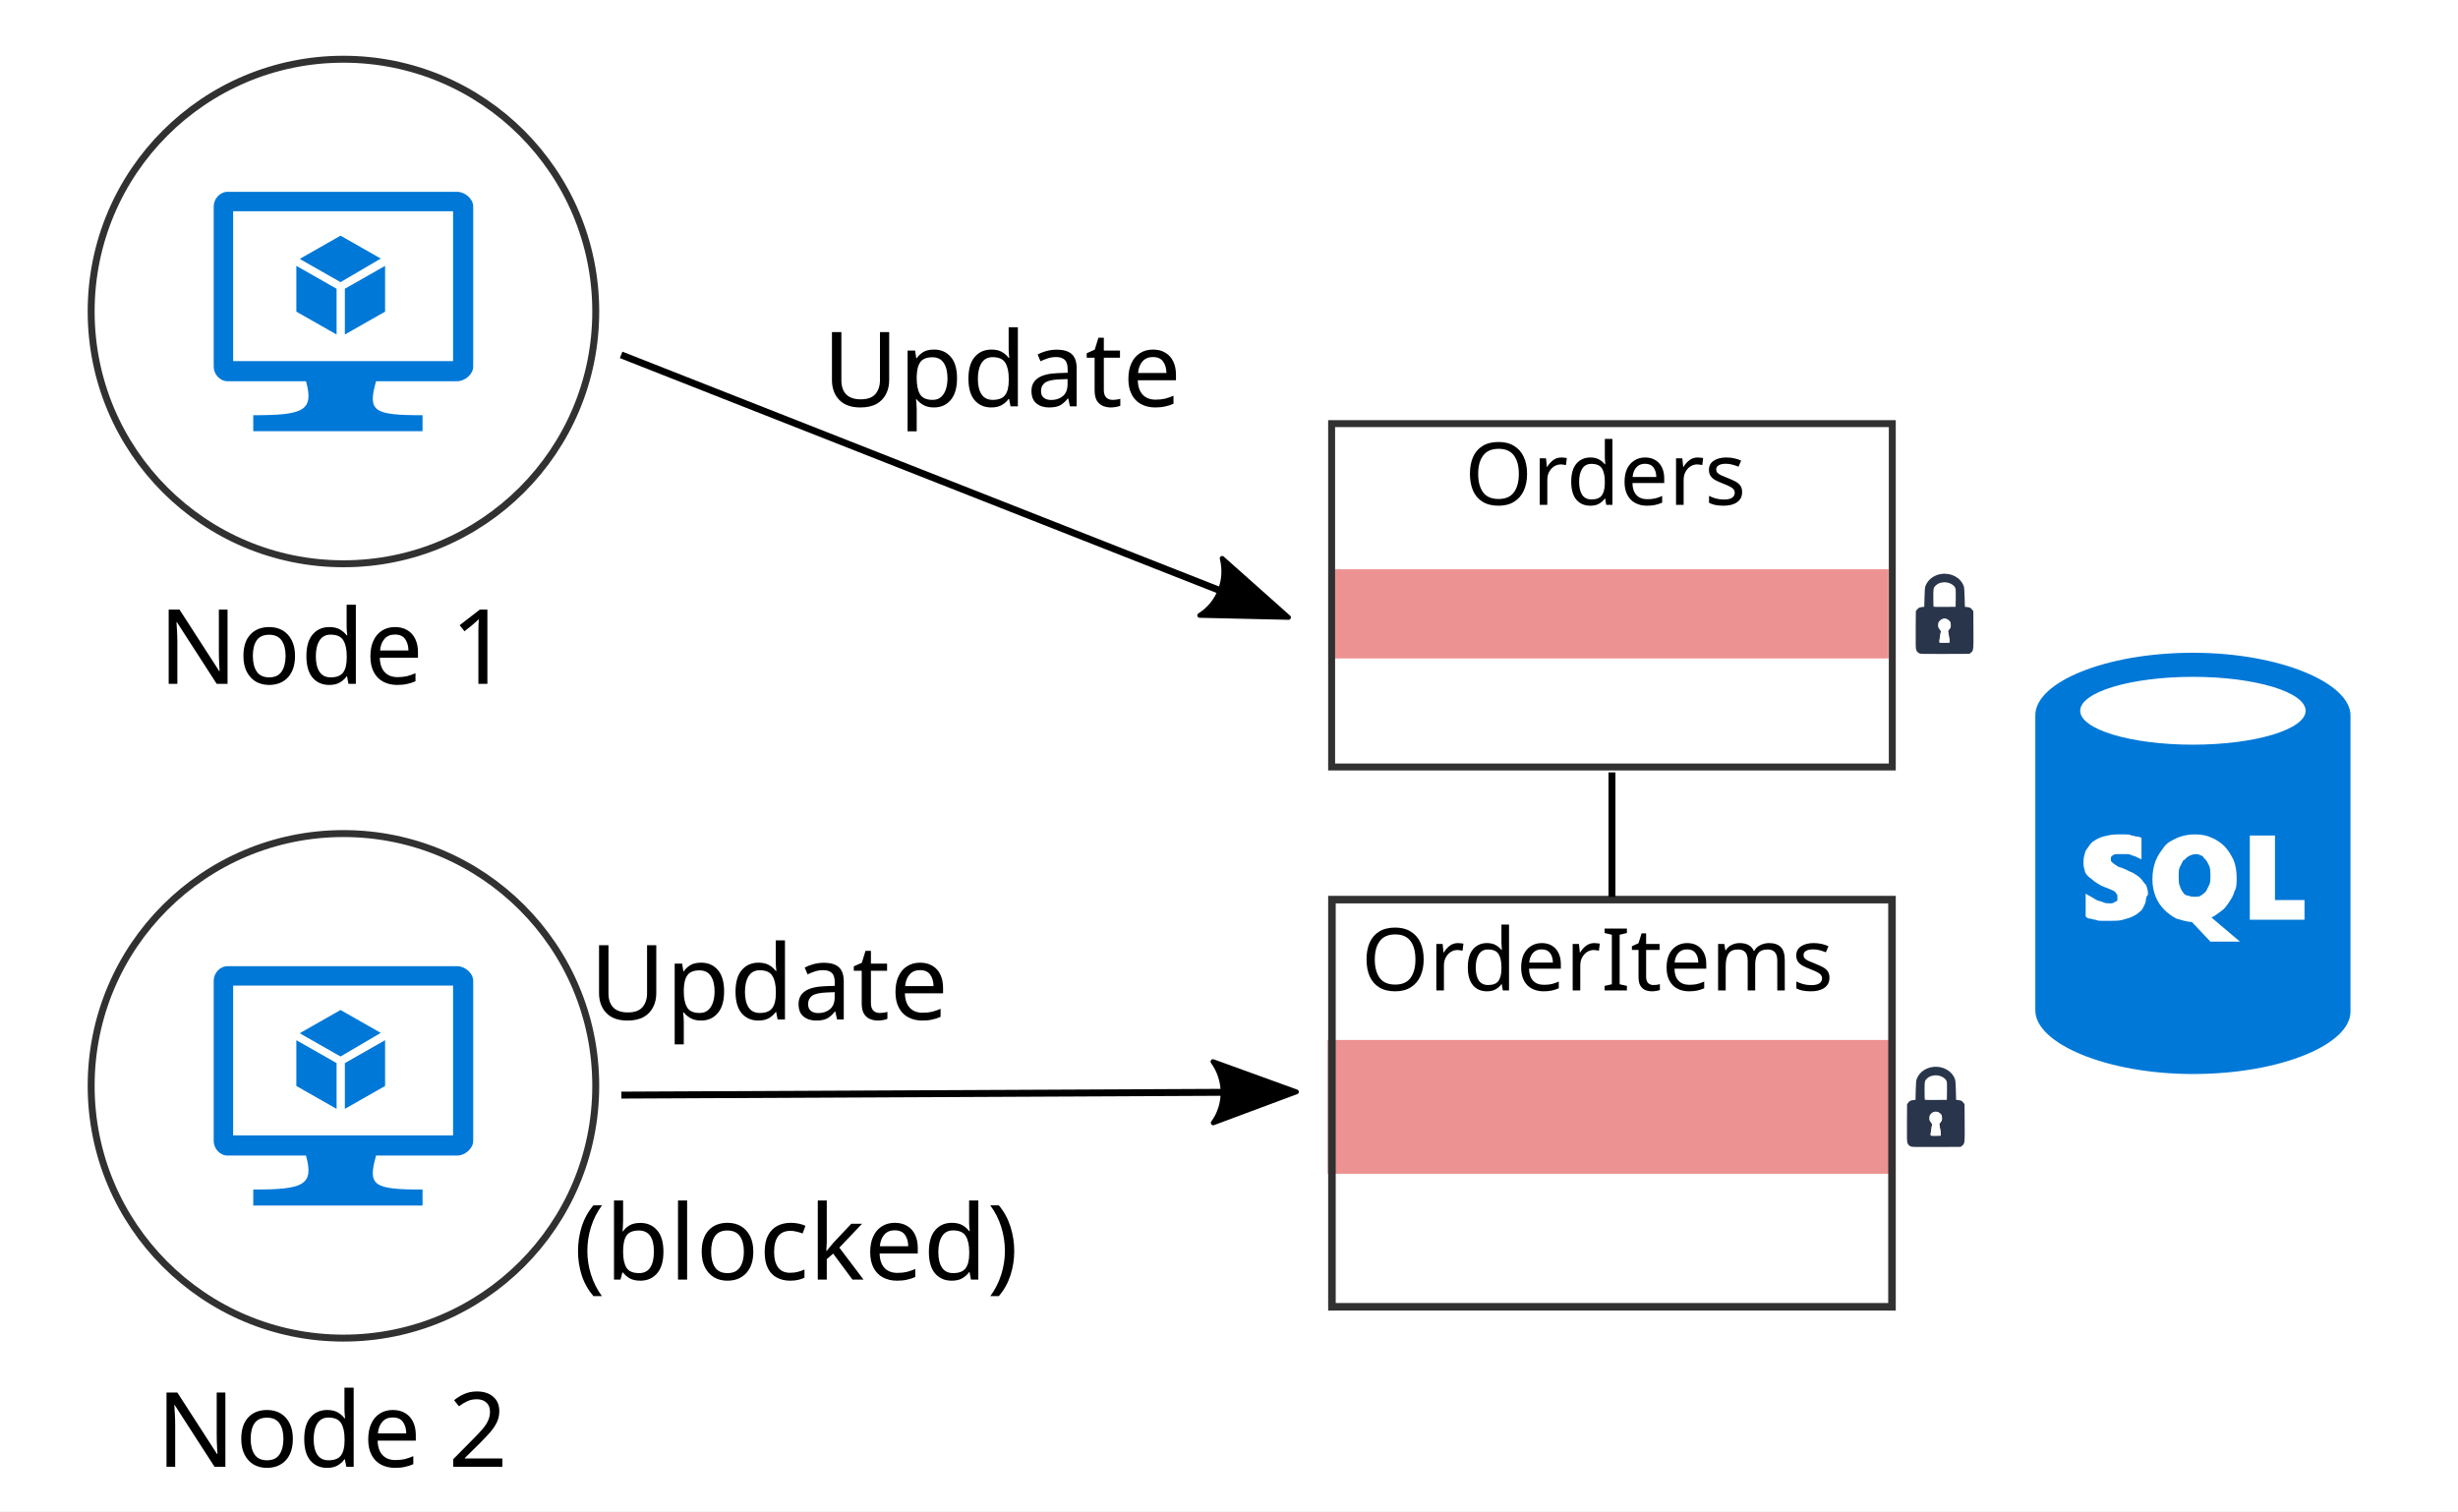
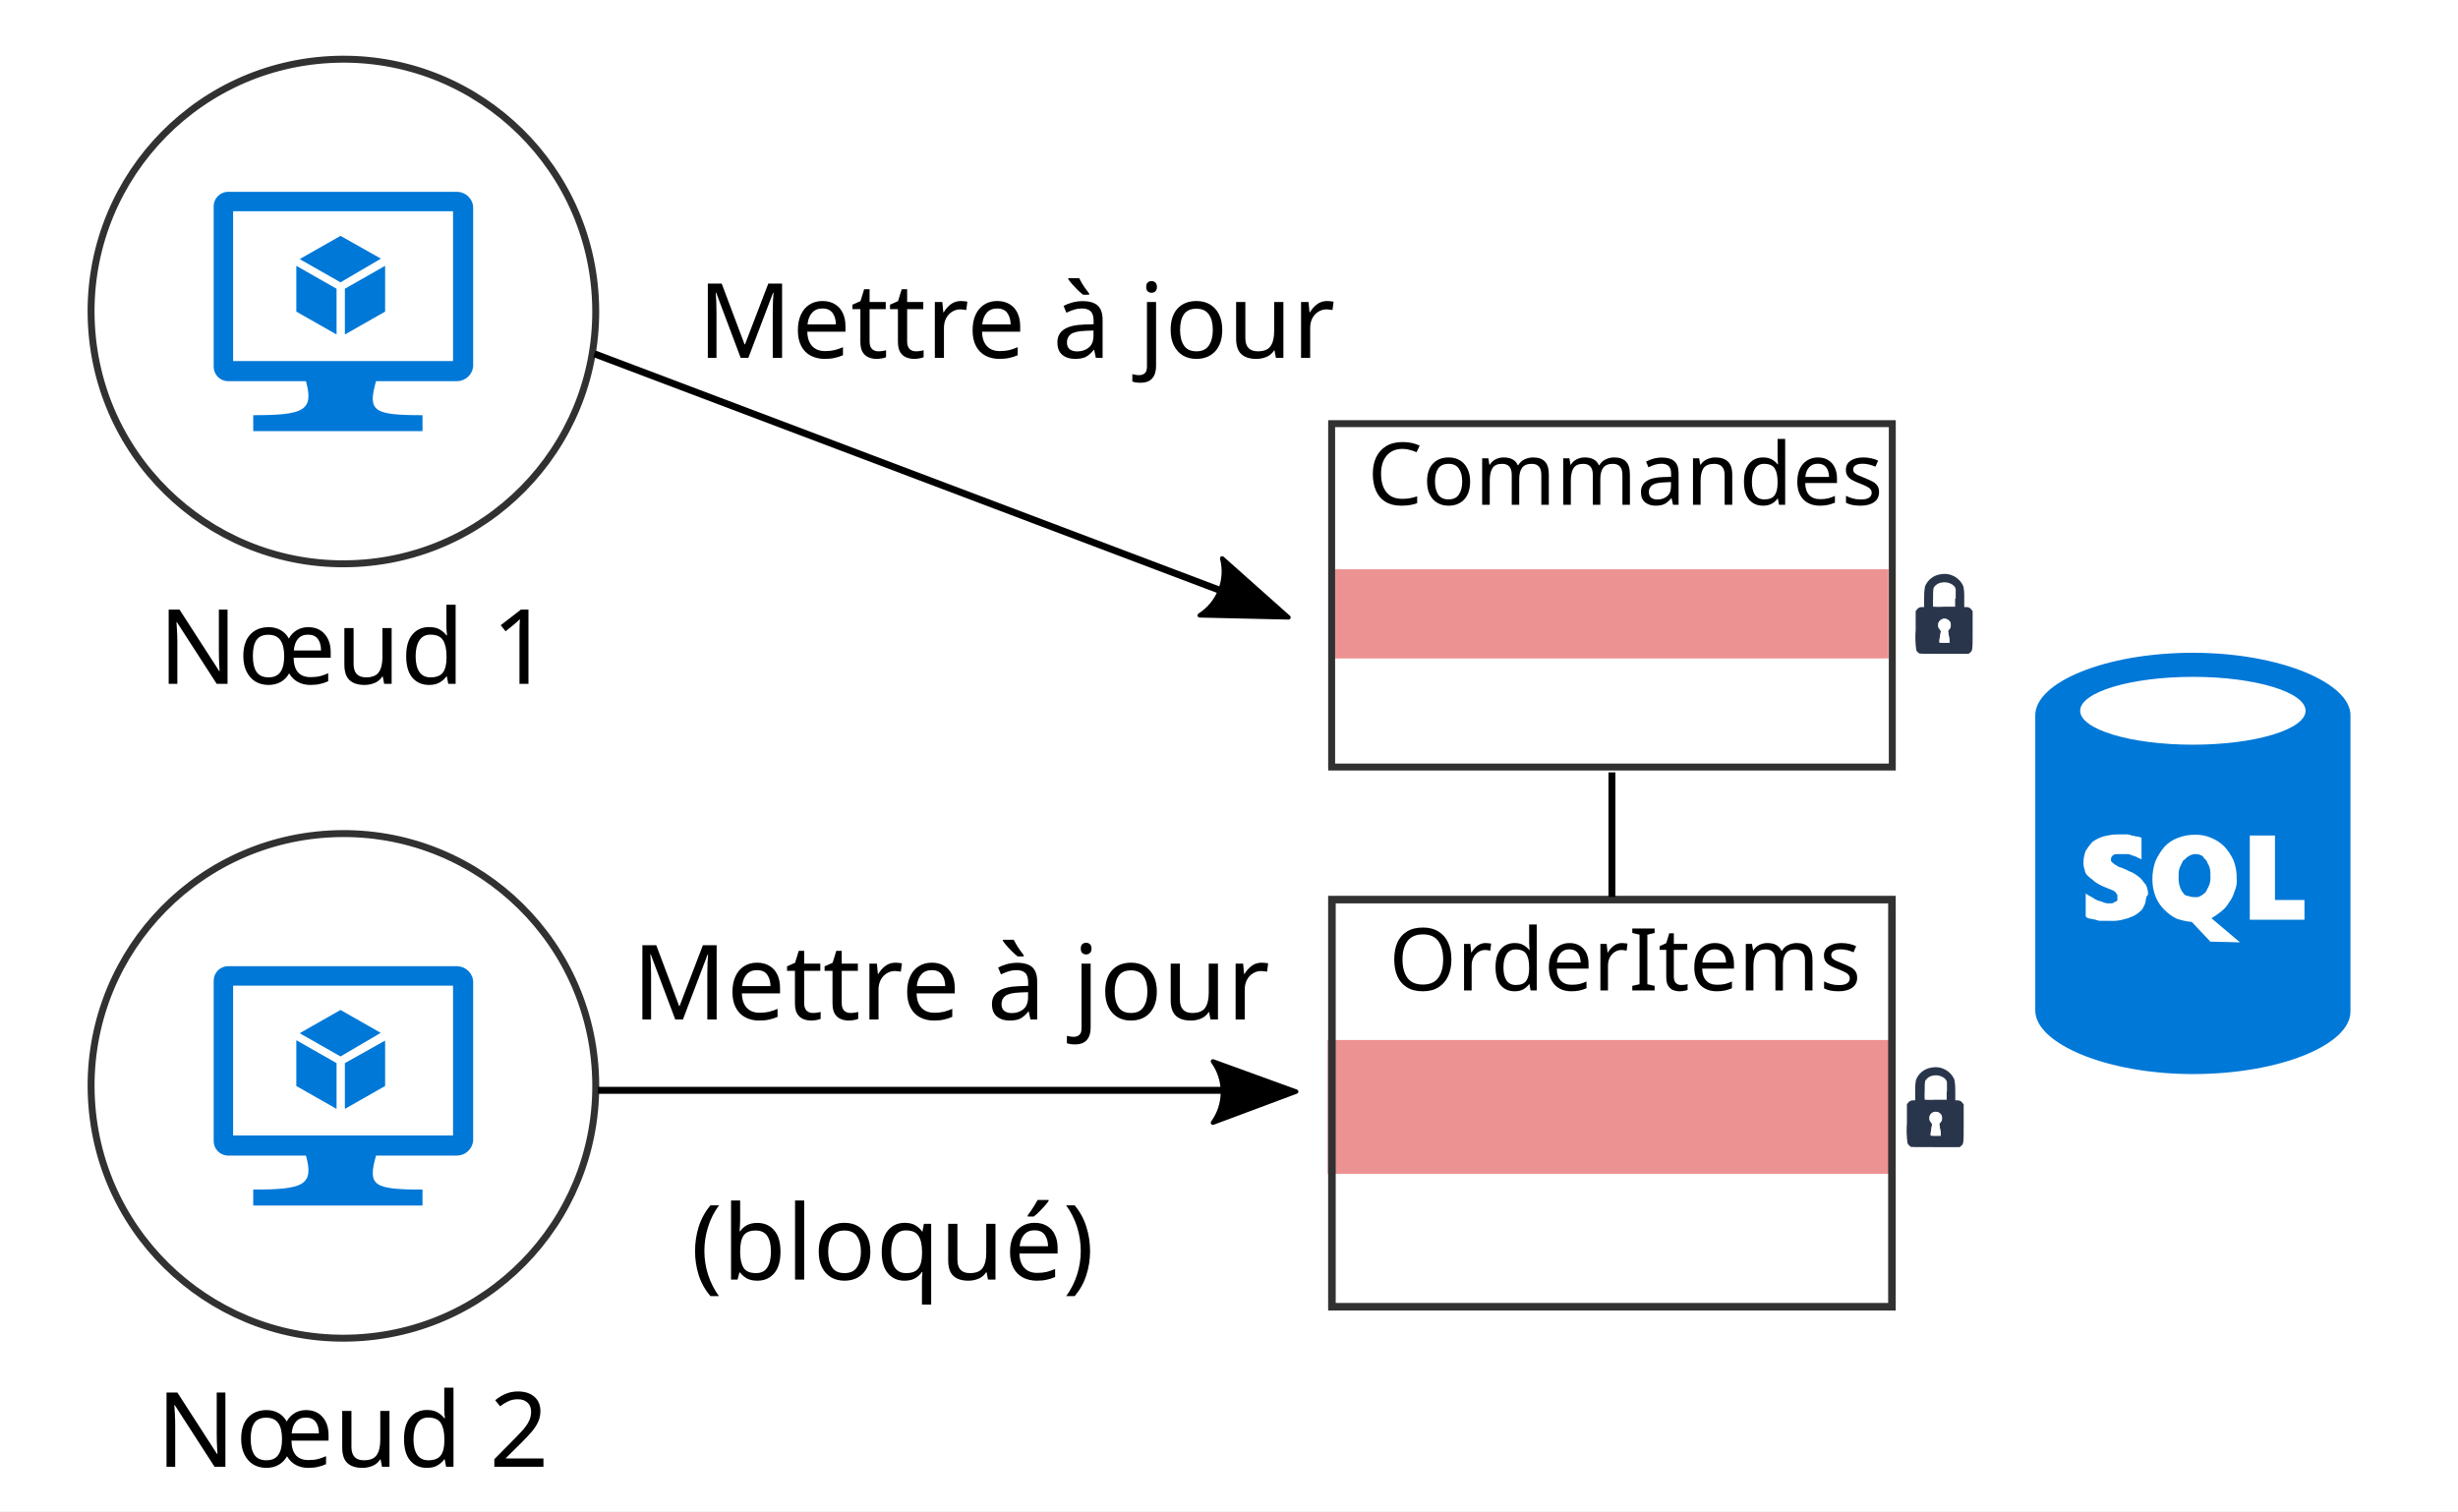
- <svg xmlns="http://www.w3.org/2000/svg" width="354.286" height="217.857" viewBox="0 0 354.286 217.857" id="svg2" version="1.1">
-   <defs id="defs4">
-     <marker style="overflow:visible" id="marker5687" refX="0" refY="0" orient="auto">
-       <path transform="matrix(-1.1,0,0,-1.1,-1.1,0)" d="M 8.719,4.034 -2.207,0.016 8.719,-4.002 c -1.745,2.372 -1.735,5.617 -6e-7,8.035 z" style="fill:#000000;fill-opacity:1;fill-rule:evenodd;stroke:#000000;stroke-width:0.625;stroke-linejoin:round;stroke-opacity:1" id="path5689" />
-     </marker>
-     <marker orient="auto" refY="0" refX="0" id="Arrow2Lend" style="overflow:visible">
-       <path id="path5424" style="fill:#000000;fill-opacity:1;fill-rule:evenodd;stroke:#000000;stroke-width:0.625;stroke-linejoin:round;stroke-opacity:1" d="M 8.719,4.034 -2.207,0.016 8.719,-4.002 c -1.745,2.372 -1.735,5.617 -6e-7,8.035 z" transform="matrix(-1.1,0,0,-1.1,-1.1,0)" />
-     </marker>
+ <svg xmlns="http://www.w3.org/2000/svg" viewBox="0 0 354.29 217.86">
+   <defs>
+     <style>.cls-1{fill:#fff;}.cls-2{fill:#0078d7;}.cls-3{fill:#ed9292;}.cls-4,.cls-6,.cls-8,.cls-9{fill:none;}.cls-5{fill:#29354a;}.cls-6,.cls-8{stroke:#313131;}.cls-10,.cls-7,.cls-9{stroke:#000;}.cls-10,.cls-7{stroke-linejoin:round;}.cls-7{stroke-width:0.63px;}.cls-8{stroke-width:1.09px;}.cls-11,.cls-12,.cls-13{isolation:isolate;}.cls-12{font-size:15px;}.cls-12,.cls-13{font-family:SegoeUI, Segoe UI;}.cls-13{font-size:12.5px;}</style>
  </defs>
-   <g id="layer1" transform="translate(-41.85462,-629.4092)" style="display:inline">
-     <g transform="matrix(1.57723,0,0,1.57723,126.271,652.1066)" id="Layer_1-6">
-       <g id="Azure" />
-       <g id="BizTalk_Services" transform="translate(37.3575,-2500.2)" />
-       <g id="Key_Vault" />
-       <g id="Mobile_Engagement" />
-       <g id="Office_subscription">
-         <g id="Office_subscription_1_" />
-       </g>
+   <g id="Shapes">
+     <g id="layer1">
+       <rect id="rect8170" class="cls-1" width="354.29" height="217.86" />
    </g>
-     <g transform="matrix(1.57723,0,0,1.57723,126.271,652.1066)" id="Layer_57" />
-     <rect style="fill:#ffffff;fill-opacity:1;stroke:none;stroke-width:0.3;stroke-miterlimit:4;stroke-dasharray:none;stroke-opacity:1" id="rect8170" width="354.286" height="217.857" x="41.855" y="629.409" />
-   </g>
-   <g id="layer2" transform="translate(-41.85462,-57.04709)" style="display:inline">
-     <g transform="translate(-25.70657,19.31386)" id="Layer_1" />
-     <g id="g5197" transform="translate(-27.72688,131.4408)" />
-     <g id="g8060" transform="translate(5.4954,-7.323553)">
-       <g id="paths" transform="matrix(1.57723,0,0,1.57723,230.9889,98.69099)">
-         <g id="Access_control" />
-         <g id="Azure_active_directory" />
-         <g id="API_Management" />
-         <g id="Azure_automation" />
-         <g id="Azure_SQL_database" />
-         <g id="Azure_subscription" />
-         <g id="Backup_service" />
-         <g id="Bitbucket_code_source" />
-         <g id="Azure_cache" />
-         <g id="Content_delivery_network__x28_CDN_x29_" />
-         <g id="Cloud_service" />
-         <g id="CodePlex" />
-         <g id="Dropbox_code_source" />
-         <g id="Express_route" />
-         <g id="Git_repository" />
-         <g id="GitHub_code" />
-         <g id="HD_Insight" />
-         <g id="Health_monitoring" />
-         <g id="Healthy" />
-         <g id="BizTalk_hybrid_connection" />
-         <g id="Hybrid_connection_manager_for_BizTalk_hybrid_connection" />
-         <g id="Hyper-V_recovery_manager" />
-         <g id="Machine_learning" />
-         <g id="Media_services" />
-         <g id="Microsoft_account" />
-         <g id="Mobile_services" />
-         <g id="Multi-factor_authentication" />
-         <g id="MySQL_database" />
-         <g id="Notification_hub" />
-         <g id="Notification_topic" />
-         <g id="Cloud_Office_365" />
-         <g id="Office_365" />
-         <g id="OS_image" />
-         <g id="Remote_app" />
-         <g id="Task_scheduler" />
-         <g id="Azure_SDK" />
-         <g id="Service_bus" />
-         <g id="Service_bus_queue" />
-         <g id="Service_bus_relay" />
-         <g id="Service_bus_topic" />
-         <g id="Service_endpoint" />
-         <g id="Custom_create" />
-         <g id="SQL_data_sync" />
-         <g id="g55">
-           <path id="path57" d="m 78.3,57 c -0.1,-0.2 -0.3,-0.3 -0.4,-0.5 -0.2,-0.1 -0.4,-0.2 -0.6,-0.2 -0.3,0 -0.5,0.1 -0.7,0.2 -0.2,0.1 -0.3,0.3 -0.5,0.4 -0.1,0.2 -0.2,0.4 -0.3,0.6 -0.1,0.2 -0.1,0.5 -0.1,0.8 0,0.4 0,0.7 0.1,0.9 0.1,0.3 0.2,0.5 0.3,0.6 0.1,0.2 0.3,0.3 0.5,0.3 0.2,0.1 0.4,0.1 0.6,0.1 0.2,0 0.4,0 0.5,-0.1 0.2,-0.1 0.3,-0.2 0.5,-0.4 0.1,-0.2 0.2,-0.4 0.3,-0.6 0.1,-0.2 0.1,-0.5 0.1,-0.9 0,-0.3 0,-0.5 -0.1,-0.8 0,0 -0.1,-0.2 -0.2,-0.4 z" style="fill:#0078d7" />
-           <path id="path59" d="m 77,37.9 c -8,0 -14.4,2.7 -14.4,5.7 l 0,27 c 0,3 6.5,5.8 14.4,5.8 8,0 14.4,-2.7 14.4,-5.7 l 0,-27 C 91.5,40.7 85,37.9 77,37.9 Z m -4.3,22.6 c 0,0.2 -0.1,0.4 -0.2,0.6 -0.1,0.2 -0.2,0.4 -0.4,0.5 -0.2,0.2 -0.4,0.3 -0.6,0.4 -0.2,0.1 -0.5,0.2 -0.9,0.3 -0.3,0.1 -0.7,0.1 -1.2,0.1 -0.2,0 -0.5,0 -0.7,0 -0.2,0 -0.4,0 -0.6,-0.1 -0.2,0 -0.4,-0.1 -0.5,-0.1 -0.2,0 -0.3,-0.1 -0.4,-0.2 l 0,-2.1 c 0.1,0.1 0.3,0.2 0.5,0.3 0.2,0.1 0.3,0.2 0.5,0.3 0.2,0.1 0.4,0.1 0.6,0.2 0.2,0.1 0.4,0.1 0.6,0.1 0.2,0 0.3,0 0.4,-0.1 0.1,0 0.2,-0.1 0.2,-0.1 0.1,0 0.1,-0.1 0.1,-0.2 0,-0.1 0,-0.1 0,-0.2 0,-0.1 0,-0.2 -0.1,-0.3 C 69.9,59.8 69.9,59.7 69.8,59.7 69.7,59.6 69.6,59.6 69.4,59.5 69.2,59.4 69.1,59.4 68.9,59.3 68.6,59.2 68.3,59 68,58.8 67.8,58.6 67.6,58.5 67.4,58.3 67.2,58.1 67.1,57.9 67.1,57.7 67,57.5 67,57.2 67,57 c 0,-0.4 0.1,-0.7 0.2,-1 0.2,-0.3 0.4,-0.6 0.6,-0.8 0.3,-0.2 0.6,-0.4 1,-0.5 0.4,-0.1 0.8,-0.2 1.3,-0.2 0.3,0 0.5,0 0.7,0 0.2,0 0.4,0 0.6,0.1 0.2,0 0.3,0.1 0.5,0.1 0.2,0 0.3,0.1 0.4,0.1 l 0,2 c -0.1,-0.1 -0.2,-0.1 -0.4,-0.2 -0.1,-0.1 -0.3,-0.1 -0.5,-0.2 -0.2,-0.1 -0.3,-0.1 -0.5,-0.1 -0.2,0 -0.4,0 -0.6,0 -0.3,0 -0.5,0 -0.6,0.1 -0.2,0.1 -0.2,0.2 -0.2,0.4 0,0.1 0,0.2 0.1,0.2 0,0.1 0.1,0.1 0.2,0.2 0.1,0.1 0.2,0.1 0.3,0.2 0.1,0.1 0.3,0.1 0.5,0.2 0.3,0.1 0.6,0.3 0.9,0.4 0.3,0.2 0.5,0.3 0.7,0.5 0.2,0.2 0.3,0.4 0.5,0.6 0.1,0.2 0.2,0.5 0.2,0.9 -0.1,0.1 -0.2,0.3 -0.2,0.5 z m 5.9,3.8 -1.7,-1.8 c -0.5,0 -1,-0.2 -1.4,-0.3 -0.4,-0.2 -0.8,-0.5 -1.1,-0.8 -0.3,-0.3 -0.6,-0.7 -0.8,-1.2 -0.2,-0.5 -0.3,-1 -0.3,-1.6 0,-0.6 0.1,-1.2 0.3,-1.7 0.2,-0.5 0.5,-0.9 0.8,-1.3 0.3,-0.4 0.8,-0.6 1.2,-0.8 0.5,-0.2 1,-0.3 1.6,-0.3 0.6,0 1.1,0.1 1.5,0.3 0.5,0.2 0.9,0.5 1.2,0.8 0.3,0.3 0.6,0.8 0.8,1.2 0.2,0.5 0.3,1 0.3,1.7 0,0.4 0,0.9 -0.2,1.2 -0.1,0.4 -0.3,0.7 -0.5,1 -0.2,0.3 -0.4,0.6 -0.7,0.8 -0.3,0.2 -0.5,0.4 -0.9,0.6 l 2.6,2.2 -2.7,0 z m 8.6,-2 -5,0 0,-7.7 2.3,0 0,5.9 2.7,0 0,1.8 z M 77,46.3 c -5.7,0 -10.3,-1.4 -10.3,-3.1 0,-1.7 4.6,-3.1 10.3,-3.1 5.7,0 10.3,1.4 10.3,3.1 0,1.7 -4.6,3.1 -10.3,3.1 z" style="fill:#0078d7" />
-         </g>
-       </g>
-       <rect transform="translate(-9.9743616e-8,3.5571528e-6)" y="146.429" x="227.962" height="12.857" width="80.61" id="rect6243" style="fill:#ed9292;fill-opacity:1;stroke:none;stroke-opacity:1" />
-       <rect style="fill:#ed9292;fill-opacity:1;stroke:none;stroke-opacity:1" id="rect6245" width="81.339" height="19.286" x="227.714" y="786.648" transform="translate(-9.9743616e-8,-572.3622)" />
-       <g style="fill:none" id="g7468">
-         <path id="path7472" d="m 309.871,154.226 0,-12.873 12.873,0 12.873,0 0,12.873 0,12.873 -12.873,0 -12.873,0 0,-12.873 z" style="fill:none" />
-         <path id="path7470" d="m 314.827,166.898 c -0.587,-0.308 -0.809,-0.553 -1.03,-1.134 -0.175,-0.46 -0.197,-1.323 -0.166,-6.463 l 0.037,-5.932 0.359,-0.471 c 0.458,-0.6 0.754,-0.754 1.633,-0.848 l 0.711,-0.076 0.077,-3.025 c 0.056,-2.208 0.129,-3.17 0.271,-3.561 0.757,-2.093 2.686,-3.582 5.095,-3.933 3.201,-0.467 6.225,1.183 7.21,3.933 0.138,0.387 0.214,1.377 0.271,3.561 l 0.079,3.025 0.711,0.076 c 0.879,0.095 1.175,0.248 1.633,0.848 l 0.359,0.471 0.037,5.932 c 0.042,6.655 0.035,6.712 -0.843,7.382 l -0.461,0.352 -7.798,0.033 c -6.891,0.029 -7.843,0.009 -8.184,-0.17 z m 9.65,-3.983 c -0.003,-0.283 -0.114,-1.128 -0.248,-1.878 l -0.243,-1.363 0.441,-0.549 c 0.389,-0.484 0.441,-0.637 0.441,-1.298 0,-0.559 -0.069,-0.842 -0.269,-1.113 -0.937,-1.264 -2.516,-1.264 -3.452,0 -0.201,0.271 -0.269,0.554 -0.269,1.113 0,0.653 0.054,0.817 0.418,1.27 0.23,0.286 0.418,0.616 0.418,0.732 0,0.116 -0.125,0.895 -0.278,1.729 -0.153,0.834 -0.241,1.613 -0.196,1.731 0.071,0.186 0.288,0.209 1.661,0.177 l 1.579,-0.036 -0.005,-0.515 z m 1.974,-13.581 c 0.021,-1.451 0.003,-2.828 -0.038,-3.06 -0.251,-1.385 -2.481,-2.46 -4.342,-2.093 -0.963,0.189 -1.436,0.414 -2.008,0.952 -0.774,0.728 -0.794,0.826 -0.794,3.916 0,1.549 0.04,2.857 0.088,2.905 0.048,0.048 1.656,0.072 3.572,0.054 l 3.484,-0.034 0.038,-2.639 z" style="fill:none" />
-       </g>
-       <g transform="translate(-7.213203,-0.01663144)" id="g7515">
-         <g id="g7474" transform="matrix(0.4500349,0,0,0.4500349,177.3055,82.50178)" style="fill:#29354a;fill-opacity:1;stroke:none;stroke-width:0.3;stroke-miterlimit:4;stroke-dasharray:none;stroke-opacity:1">
-           <path id="path7476" style="fill:#29354a;fill-opacity:1;stroke:none;stroke-width:0.3;stroke-miterlimit:4;stroke-dasharray:none;stroke-opacity:1" d="m 317.595,169.041 c -0.587,-0.308 -0.809,-0.553 -1.03,-1.134 -0.175,-0.46 -0.197,-1.323 -0.166,-6.463 l 0.037,-5.932 0.359,-0.471 c 0.458,-0.6 0.754,-0.754 1.633,-0.848 l 0.711,-0.076 0.077,-3.025 c 0.056,-2.208 0.129,-3.17 0.271,-3.561 0.757,-2.093 2.686,-3.582 5.095,-3.933 3.201,-0.467 6.225,1.183 7.21,3.933 0.138,0.387 0.214,1.377 0.271,3.561 l 0.079,3.025 0.711,0.076 c 0.879,0.095 1.175,0.248 1.633,0.848 l 0.359,0.471 0.037,5.932 c 0.042,6.655 0.035,6.712 -0.843,7.382 l -0.461,0.352 -7.798,0.033 c -6.891,0.029 -7.843,0.009 -8.184,-0.17 z m 9.65,-3.983 c -0.003,-0.283 -0.114,-1.128 -0.248,-1.878 l -0.243,-1.363 0.441,-0.549 c 0.389,-0.484 0.441,-0.637 0.441,-1.298 0,-0.559 -0.069,-0.842 -0.269,-1.113 -0.937,-1.264 -2.516,-1.264 -3.452,0 -0.201,0.271 -0.269,0.554 -0.269,1.113 0,0.653 0.054,0.817 0.418,1.27 0.23,0.286 0.418,0.616 0.418,0.732 0,0.116 -0.125,0.895 -0.278,1.729 -0.153,0.834 -0.241,1.613 -0.196,1.731 0.071,0.186 0.288,0.209 1.661,0.177 l 1.579,-0.036 -0.005,-0.515 z m 1.974,-13.581 c 0.021,-1.451 0.003,-2.828 -0.038,-3.06 -0.251,-1.385 -2.481,-2.46 -4.342,-2.093 -0.963,0.189 -1.436,0.414 -2.008,0.952 -0.774,0.728 -0.794,0.826 -0.794,3.916 0,1.549 0.04,2.857 0.088,2.905 0.048,0.048 1.656,0.072 3.572,0.054 l 3.484,-0.034 0.038,-2.639 z" />
-         </g>
-         <path style="fill:#ffffff;fill-opacity:1;stroke:none;stroke-width:0.3;stroke-miterlimit:4;stroke-dasharray:none;stroke-opacity:1" d="m 323.84,153.572 c -0.283,0 -0.567,0.141 -0.777,0.426 -0.09,0.122 -0.121,0.25 -0.121,0.502 0,0.294 0.024,0.366 0.188,0.57 0.104,0.129 0.189,0.278 0.189,0.33 0,0.052 -0.056,0.402 -0.125,0.777 -0.069,0.376 -0.108,0.726 -0.088,0.779 0.032,0.084 0.13,0.094 0.748,0.08 l 0.709,-0.016 -0.002,-0.232 c -9.9e-4,-0.127 -0.051,-0.508 -0.111,-0.846 l -0.109,-0.613 0.199,-0.246 c 0.175,-0.218 0.197,-0.286 0.197,-0.584 0,-0.252 -0.031,-0.38 -0.121,-0.502 -0.211,-0.284 -0.492,-0.426 -0.775,-0.426 z" id="path7476-2" />
-       </g>
-       <g id="g7520" transform="translate(-8.475894,71.05481)">
-         <g style="fill:#29354a;fill-opacity:1;stroke:none;stroke-width:0.3;stroke-miterlimit:4;stroke-dasharray:none;stroke-opacity:1" transform="matrix(0.4500349,0,0,0.4500349,177.3055,82.50178)" id="g7522">
-           <path d="m 317.595,169.041 c -0.587,-0.308 -0.809,-0.553 -1.03,-1.134 -0.175,-0.46 -0.197,-1.323 -0.166,-6.463 l 0.037,-5.932 0.359,-0.471 c 0.458,-0.6 0.754,-0.754 1.633,-0.848 l 0.711,-0.076 0.077,-3.025 c 0.056,-2.208 0.129,-3.17 0.271,-3.561 0.757,-2.093 2.686,-3.582 5.095,-3.933 3.201,-0.467 6.225,1.183 7.21,3.933 0.138,0.387 0.214,1.377 0.271,3.561 l 0.079,3.025 0.711,0.076 c 0.879,0.095 1.175,0.248 1.633,0.848 l 0.359,0.471 0.037,5.932 c 0.042,6.655 0.035,6.712 -0.843,7.382 l -0.461,0.352 -7.798,0.033 c -6.891,0.029 -7.843,0.009 -8.184,-0.17 z m 9.65,-3.983 c -0.003,-0.283 -0.114,-1.128 -0.248,-1.878 l -0.243,-1.363 0.441,-0.549 c 0.389,-0.484 0.441,-0.637 0.441,-1.298 0,-0.559 -0.069,-0.842 -0.269,-1.113 -0.937,-1.264 -2.516,-1.264 -3.452,0 -0.201,0.271 -0.269,0.554 -0.269,1.113 0,0.653 0.054,0.817 0.418,1.27 0.23,0.286 0.418,0.616 0.418,0.732 0,0.116 -0.125,0.895 -0.278,1.729 -0.153,0.834 -0.241,1.613 -0.196,1.731 0.071,0.186 0.288,0.209 1.661,0.177 l 1.579,-0.036 -0.005,-0.515 z m 1.974,-13.581 c 0.021,-1.451 0.003,-2.828 -0.038,-3.06 -0.251,-1.385 -2.481,-2.46 -4.342,-2.093 -0.963,0.189 -1.436,0.414 -2.008,0.952 -0.774,0.728 -0.794,0.826 -0.794,3.916 0,1.549 0.04,2.857 0.088,2.905 0.048,0.048 1.656,0.072 3.572,0.054 l 3.484,-0.034 0.038,-2.639 z" style="fill:#29354a;fill-opacity:1;stroke:none;stroke-width:0.3;stroke-miterlimit:4;stroke-dasharray:none;stroke-opacity:1" id="path7524" />
-         </g>
-         <path id="path7526" d="m 323.84,153.572 c -0.283,0 -0.567,0.141 -0.777,0.426 -0.09,0.122 -0.121,0.25 -0.121,0.502 0,0.294 0.024,0.366 0.188,0.57 0.104,0.129 0.189,0.278 0.189,0.33 0,0.052 -0.056,0.402 -0.125,0.777 -0.069,0.376 -0.108,0.726 -0.088,0.779 0.032,0.084 0.13,0.094 0.748,0.08 l 0.709,-0.016 -0.002,-0.232 c -9.9e-4,-0.127 -0.051,-0.508 -0.111,-0.846 l -0.109,-0.613 0.199,-0.246 c 0.175,-0.218 0.197,-0.286 0.197,-0.584 0,-0.252 -0.031,-0.38 -0.121,-0.502 -0.211,-0.284 -0.492,-0.426 -0.775,-0.426 z" style="fill:#ffffff;fill-opacity:1;stroke:none;stroke-width:0.3;stroke-miterlimit:4;stroke-dasharray:none;stroke-opacity:1" />
-       </g>
-       <g id="g5342">
-         <circle transform="translate(0,-572.3622)" style="fill:none;stroke:#313131;stroke-opacity:1" id="path5124" cx="85.863" cy="681.636" r="36.365" />
-         <g transform="translate(-28.73703,20.32401)" id="Ibiza_Symbols">
-           <g id="g6">
-             <path style="fill:#0078d7" d="m 131,71.7 -33.1,0 c -1.1,0 -2,1 -2,2.1 l 0,23.1 c 0,1.1 0.9,2.1 2,2.1 l 11.3,0 c 1.2,4.3 -0.4,4.9 -7.6,4.9 l 0,2.3 9.1,0 6.7,0 8.6,0 0,-2.3 c -7.2,0 -7.9,-0.6 -6.7,-4.9 l 11.7,0 c 1.1,0 2.3,-1 2.3,-2.1 l 0,-23.1 c 0,-1.1 -1.2,-2.1 -2.3,-2.1 z m -0.6,2.8 0,21.6 -31.7,0 0,-21.6 31.7,0 0,0 z" id="path8" />
-             <g id="group975-1984_1_" transform="translate(1176.51,-2762.63)">
-               <g id="shape976-1985_2_" transform="translate(0.8685,-17.652)">
-                 <path style="fill:#0078d7" d="m -1057.4,2861.6 -5.8,-3.3 -5.8,3.3 0,0.1 5.8,3.3 5.8,-3.4 0,0 z" id="path16" />
-               </g>
-               <g id="shape977-1987_1_" transform="translate(15.8925,0)">
-                 <path style="fill:#0078d7" d="m -1077.6,2848.3 0,6.6 5.8,-3.3 0,-6.6 -5.8,3.3 z" id="path21" />
-               </g>
-               <g id="shape978-1989_1_">
-                 <path style="fill:#0078d7" d="m -1062.9,2848.3 -5.8,-3.3 0,6.6 5.8,3.3 0,-6.6 z" id="path26" />
-               </g>
-             </g>
+     <g id="layer2">
+       <g id="g8060">
+         <g id="paths">
+           <g id="g55">
+             <path id="path57" class="cls-2" d="M318.13,124.22c-.16-.31-.48-.47-.63-.79a1.84,1.84,0,0,0-2.05,0c-.32.16-.48.48-.79.63l-.48,1a3.23,3.23,0,0,0-.15,1.26,3.66,3.66,0,0,0,.15,1.42,2.54,2.54,0,0,0,.48.95.86.86,0,0,0,.79.47,2,2,0,0,0,.94.16,1.17,1.17,0,0,0,.79-.16,2.73,2.73,0,0,0,.79-.63l.47-.95a3.39,3.39,0,0,0,.16-1.41,3.47,3.47,0,0,0-.16-1.27l-.31-.63Z" />
+             <path id="path59" class="cls-2" d="M316.08,94.1c-12.62,0-22.72,4.26-22.72,9v42.58c0,4.73,10.26,9.15,22.72,9.15,12.61,0,22.71-4.26,22.71-9V103.25C339,98.51,328.69,94.1,316.08,94.1Zm-6.79,35.64a2.21,2.21,0,0,1-.31.95,1.65,1.65,0,0,1-.63.79,3.48,3.48,0,0,1-1,.63,7.26,7.26,0,0,1-1.42.47,6.38,6.38,0,0,1-1.89.16H303a2,2,0,0,1-.95-.16,6.68,6.68,0,0,1-.79-.16.82.82,0,0,1-.63-.31V128.8a3.81,3.81,0,0,0,.79.47c.31.16.47.32.79.47s.63.16.94.32a2,2,0,0,0,.95.16c.31,0,.47,0,.63-.16a.56.56,0,0,0,.32-.16c.15,0,.15-.16.15-.31v-.32a.58.58,0,0,0-.15-.47c-.16-.16-.16-.32-.32-.32-.16-.16-.32-.16-.63-.31s-.47-.16-.79-.32a6.31,6.31,0,0,1-1.42-.79c-.31-.31-.63-.47-.94-.79a1.34,1.34,0,0,1-.48-.94,2.68,2.68,0,0,1-.16-1.11,4.55,4.55,0,0,1,.32-1.57,8.73,8.73,0,0,1,.95-1.27,5,5,0,0,1,1.57-.79,8.33,8.33,0,0,1,2.05-.31h1.11a2,2,0,0,1,.94.16c.32,0,.48.15.79.15s.48.16.63.16v3.16c-.15-.16-.31-.16-.63-.32-.16-.16-.47-.16-.79-.31a1.38,1.38,0,0,0-.78-.16h-.95c-.47,0-.79,0-.95.16s-.31.31-.31.63c0,.15,0,.31.15.31,0,.16.16.16.32.32s.32.16.47.31.48.16.79.32c.48.16.95.47,1.42.63a7.1,7.1,0,0,1,1.11.79c.31.31.47.63.78.94a3.13,3.13,0,0,1,.32,1.42A1.22,1.22,0,0,0,309.29,129.74Zm9.31,6-2.68-2.84a9,9,0,0,1-2.21-.48,6.63,6.63,0,0,1-1.73-1.26,5.59,5.59,0,0,1-1.27-1.89,6.65,6.65,0,0,1-.47-2.52,7.52,7.52,0,0,1,.47-2.69,9.28,9.28,0,0,1,1.27-2,5,5,0,0,1,1.89-1.26,6.65,6.65,0,0,1,2.52-.47,5.35,5.35,0,0,1,2.37.47,5.73,5.73,0,0,1,1.89,1.26,8.05,8.05,0,0,1,1.26,1.9,6.69,6.69,0,0,1,.48,2.68,3.64,3.64,0,0,1-.32,1.89,4.88,4.88,0,0,1-.79,1.58,4.3,4.3,0,0,1-1.1,1.26,11.65,11.65,0,0,1-1.42,1l4.1,3.47Zm13.56-3.16h-7.88V120.44h3.63v9.3h4.25Zm-16.08-25.23c-9,0-16.25-2.21-16.25-4.89s7.26-4.89,16.25-4.89,16.24,2.21,16.24,4.89S325.07,107.35,316.08,107.35Z" />
          </g>
        </g>
-       </g>
-       <g id="g5377">
-         <g id="g5360">
-           <circle r="36.365" cy="793.258" cx="85.863" id="path5124-6" style="fill:none;stroke:#313131;stroke-opacity:1" transform="translate(0,-572.3622)" />
-           <g transform="translate(-28.73703,131.9459)" id="g5199">
-             <g id="g5201">
-               <path style="fill:#0078d7" d="m 131,71.7 -33.1,0 c -1.1,0 -2,1 -2,2.1 l 0,23.1 c 0,1.1 0.9,2.1 2,2.1 l 11.3,0 c 1.2,4.3 -0.4,4.9 -7.6,4.9 l 0,2.3 9.1,0 6.7,0 8.6,0 0,-2.3 c -7.2,0 -7.9,-0.6 -6.7,-4.9 l 11.7,0 c 1.1,0 2.3,-1 2.3,-2.1 l 0,-23.1 c 0,-1.1 -1.2,-2.1 -2.3,-2.1 z m -0.6,2.8 0,21.6 -31.7,0 0,-21.6 31.7,0 0,0 z" id="path5203" />
-               <g id="g5205" transform="translate(1176.51,-2762.63)">
-                 <g id="g5209" transform="translate(0.8685,-17.652)">
-                   <path style="fill:#0078d7" d="m -1057.4,2861.6 -5.8,-3.3 -5.8,3.3 0,0.1 5.8,3.3 5.8,-3.4 0,0 z" id="path5213" />
+         <rect id="rect6243" class="cls-3" x="191.6" y="82.06" width="80.61" height="12.86" />
+         <rect id="rect6245" class="cls-3" x="191.36" y="149.92" width="81.34" height="19.29" />
+         <g id="g7468">
+           <path id="path7472" class="cls-4" d="M273.51,89.86V77h25.75v25.75H273.51V89.86Z" />
+           <path id="path7470" class="cls-4" d="M278.47,102.53a1.81,1.81,0,0,1-1-1.14c-.18-.46-.2-1.32-.17-6.46l0-5.93.36-.47a1.86,1.86,0,0,1,1.63-.85l.71-.08.08-3a16.78,16.78,0,0,1,.27-3.56,6.25,6.25,0,0,1,5.09-3.94A6.51,6.51,0,0,1,292.66,81a16.5,16.5,0,0,1,.28,3.56l.07,3,.72.08a1.87,1.87,0,0,1,1.63.85l.36.47,0,5.93c.05,6.66,0,6.71-.84,7.38l-.46.35-7.8,0c-6.89,0-7.84,0-8.18-.17Zm9.65-4c0-.28-.12-1.12-.25-1.87l-.24-1.37.44-.55a1.53,1.53,0,0,0,.44-1.29,1.7,1.7,0,0,0-.27-1.12,2,2,0,0,0-3.45,0,1.7,1.7,0,0,0-.27,1.12,1.53,1.53,0,0,0,.42,1.27,1.84,1.84,0,0,1,.41.73c0,.12-.12.89-.27,1.73a7.81,7.81,0,0,0-.2,1.73c.07.18.29.21,1.66.18l1.58,0v-.52Zm2-13.58c0-1.45,0-2.83,0-3.06-.25-1.38-2.48-2.46-4.34-2.09a3.49,3.49,0,0,0-2,1c-.77.73-.79.83-.79,3.92a24.74,24.74,0,0,0,.09,2.9,35.47,35.47,0,0,0,3.57.06l3.48,0,0-2.64Z" />
+         </g>
+         <g id="g7515">
+           <g id="g7474">
+             <path id="path7476" class="cls-5" d="M276.66,94.19a.83.83,0,0,1-.46-.51,13.6,13.6,0,0,1-.08-2.91l0-2.67.16-.21a.84.84,0,0,1,.74-.38l.32,0,0-1.36a8.06,8.06,0,0,1,.12-1.6,2.81,2.81,0,0,1,2.3-1.77,2.92,2.92,0,0,1,3.24,1.77,7.36,7.36,0,0,1,.12,1.6l0,1.36.32,0a.83.83,0,0,1,.73.38l.16.21,0,2.67c0,3,0,3-.38,3.32l-.21.16-3.5,0c-3.11,0-3.53,0-3.69-.08ZM281,92.4a7.26,7.26,0,0,0-.11-.85l-.11-.61.2-.25a.69.69,0,0,0,.2-.58.74.74,0,0,0-.12-.5.92.92,0,0,0-1.55,0,.73.73,0,0,0-.13.5.71.71,0,0,0,.19.57.83.83,0,0,1,.19.33s-.05.4-.12.78a3.46,3.46,0,0,0-.09.77c0,.09.13.1.75.08H281V92.4Zm.89-6.12c0-.65,0-1.27,0-1.37-.12-.63-1.12-1.11-2-.94a1.55,1.55,0,0,0-.9.42c-.35.33-.36.38-.36,1.77a11.83,11.83,0,0,0,0,1.3,13.18,13.18,0,0,0,1.61,0l1.57,0V86.28Z" />
+           </g>
+           <path id="path7476-2" class="cls-1" d="M280.27,89.18a1,1,0,0,0-.78.43.75.75,0,0,0-.12.5.66.66,0,0,0,.19.57,1,1,0,0,1,.19.33c0,.06-.06.4-.13.78a3.58,3.58,0,0,0-.09.78c0,.08.13.09.75.08l.71,0V92.4a6.91,6.91,0,0,0-.11-.84l-.11-.62.2-.24a.72.72,0,0,0,.19-.59.75.75,0,0,0-.12-.5,1,1,0,0,0-.77-.42Z" />
+         </g>
+         <g id="g7520">
+           <g id="g7522">
+             <path id="path7524" class="cls-5" d="M275.4,165.26a.83.83,0,0,1-.46-.51,13.6,13.6,0,0,1-.08-2.91l0-2.67L275,159a.84.84,0,0,1,.73-.38l.32,0,0-1.36a7.36,7.36,0,0,1,.12-1.6,2.81,2.81,0,0,1,2.29-1.77,2.93,2.93,0,0,1,3.25,1.77,8.16,8.16,0,0,1,.12,1.6l0,1.36.32,0a.84.84,0,0,1,.73.38l.16.21,0,2.67c0,3,0,3-.38,3.32l-.21.16-3.51,0c-3.1,0-3.53,0-3.68-.08Zm4.34-1.79a7.26,7.26,0,0,0-.11-.85l-.11-.61.2-.25a.71.71,0,0,0,.2-.58.75.75,0,0,0-.12-.5.93.93,0,0,0-1.56,0,.75.75,0,0,0-.12.5.7.7,0,0,0,.19.57,1,1,0,0,1,.19.33s-.06.4-.13.78a3.23,3.23,0,0,0-.08.78c0,.08.13.09.74.08l.71,0v-.23Zm.89-6.11c0-.66,0-1.28,0-1.38-.11-.62-1.11-1.11-1.95-.94a1.53,1.53,0,0,0-.91.43c-.34.32-.35.37-.35,1.76a11.83,11.83,0,0,0,0,1.3,13.07,13.07,0,0,0,1.61,0l1.56,0,0-1.18Z" />
+           </g>
+           <path id="path7526" class="cls-1" d="M279,160.26a1,1,0,0,0-.77.42.75.75,0,0,0-.12.5.68.68,0,0,0,.18.57.83.83,0,0,1,.19.33c0,.06-.05.41-.12.78a3.58,3.58,0,0,0-.09.78c0,.08.13.1.75.08h.71v-.24c0-.12-.06-.5-.12-.84l-.11-.62.2-.24a.7.7,0,0,0,.2-.59.75.75,0,0,0-.12-.5,1,1,0,0,0-.78-.42Z" />
+         </g>
+         <g id="g5342">
+           <circle id="path5124" class="cls-6" cx="49.5" cy="44.9" r="36.37" transform="translate(-2.41 2.81) rotate(-3.17)" />
+           <g id="Ibiza_Symbols" data-name="Ibiza Symbols">
+             <g id="g6">
+               <path id="path8" class="cls-2" d="M65.9,27.65H32.8a2.09,2.09,0,0,0-2,2.1v23.1a2.09,2.09,0,0,0,2,2.1H44.1c1.2,4.3-.4,4.9-7.6,4.9v2.3H60.9v-2.3c-7.2,0-7.9-.6-6.7-4.9H65.9a2.37,2.37,0,0,0,2.3-2.1V29.75A2.37,2.37,0,0,0,65.9,27.65Zm-.6,2.8v21.6H33.6V30.45Z" />
+               <g id="group975-1984">
+                 <g id="shape976-1985">
+                   <path id="path16" class="cls-2" d="M54.88,37.27,49.08,34l-5.8,3.3v.1l5.8,3.3,5.8-3.4Z" />
                </g>
-                 <g id="g5215" transform="translate(15.8925,0)">
-                   <path style="fill:#0078d7" d="m -1077.6,2848.3 0,6.6 5.8,-3.3 0,-6.6 -5.8,3.3 z" id="path5219" />
+                 <g id="shape977-1987">
+                   <path id="path21" class="cls-2" d="M49.71,41.62v6.6l5.8-3.3v-6.6Z" />
                </g>
-                 <g id="g5221">
-                   <path style="fill:#0078d7" d="m -1062.9,2848.3 -5.8,-3.3 0,6.6 5.8,3.3 0,-6.6 z" id="path5225" />
+                 <g id="shape978-1989">
+                   <path id="path26" class="cls-2" d="M48.51,41.62l-5.8-3.3v6.6l5.8,3.3Z" />
                </g>
              </g>
            </g>
          </g>
        </g>
+         <g id="g5377">
+           <g id="g5360">
+             <circle id="path5124-6" class="cls-6" cx="49.5" cy="156.53" r="36.37" transform="translate(-8.58 2.98) rotate(-3.17)" />
+             <g id="g5199">
+               <g id="g5201">
+                 <path id="path5203" class="cls-2" d="M65.9,139.28H32.8a2.09,2.09,0,0,0-2,2.1v23.1a2.09,2.09,0,0,0,2,2.1H44.1c1.2,4.3-.4,4.9-7.6,4.9v2.3H60.9v-2.3c-7.2,0-7.9-.6-6.7-4.9H65.9a2.37,2.37,0,0,0,2.3-2.1v-23.1A2.37,2.37,0,0,0,65.9,139.28Zm-.6,2.8v21.6H33.6v-21.6Z" />
+                 <g id="g5205">
+                   <g id="g5209">
+                     <path id="path5213" class="cls-2" d="M54.88,148.89l-5.8-3.3-5.8,3.3v.1l5.8,3.3,5.8-3.4Z" />
+                   </g>
+                   <g id="g5215">
+                     <path id="path5219" class="cls-2" d="M49.71,153.25v6.6l5.8-3.3V150Z" />
+                   </g>
+                   <g id="g5221">
+                     <path id="path5225" class="cls-2" d="M48.51,153.25l-5.8-3.3v6.6l5.8,3.3Z" />
+                   </g>
+                 </g>
+               </g>
+             </g>
+           </g>
+         </g>
+         <path id="path5424" class="cls-7" d="M176.16,80.49,185.72,89l-12.8-.29A7.52,7.52,0,0,0,176.16,80.49Z" />
+         <path id="path5397" class="cls-7" d="M184.48,88.53" />
+         <path id="path5689" class="cls-7" d="M174.83,153l12,4.36-12,4.48A7.54,7.54,0,0,0,174.83,153Z" />
+         <path id="path5685" class="cls-7" d="M185.54,157.42" />
+         <rect id="rect6099" class="cls-6" x="191.94" y="61.07" width="80.81" height="49.5" />
+         <rect id="rect6105" class="cls-8" x="191.98" y="129.68" width="80.72" height="58.69" />
+         <path id="path7998" class="cls-9" d="M232.34,111.34v17.95" />
      </g>
-       <path id="path5397" d="m 125.885,115.527 94.954,37.376" style="fill:none;fill-rule:evenodd;stroke:#000000;stroke-width:1px;stroke-linecap:butt;stroke-linejoin:miter;stroke-opacity:1;marker-end:url(#Arrow2Lend)" />
-       <path style="fill:none;fill-rule:evenodd;stroke:#000000;stroke-width:1px;stroke-linecap:butt;stroke-linejoin:miter;stroke-opacity:1;marker-end:url(#marker5687)" d="m 125.921,222.232 95.975,-0.446" id="path5685" />
-       <text id="text5999" y="122.951" x="154.93" style="font-style:normal;font-weight:normal;font-size:15px;line-height:125%;font-family:sans-serif;letter-spacing:0px;word-spacing:0px;fill:#000000;fill-opacity:1;stroke:none;stroke-width:1px;stroke-linecap:butt;stroke-linejoin:miter;stroke-opacity:1" xml:space="preserve">
-         <tspan y="122.951" x="154.93" id="tspan6001">Update</tspan>
-       </text>
-       <rect y="125.436" x="228.294" height="49.497" width="80.812" id="rect6099" style="fill:none;stroke:#313131;stroke-opacity:1" />
-       <text id="text6101" y="137.143" x="247.466" style="font-style:normal;font-weight:normal;font-size:12.5px;line-height:125%;font-family:sans-serif;letter-spacing:0px;word-spacing:0px;fill:#000000;fill-opacity:1;stroke:none;stroke-width:1px;stroke-linecap:butt;stroke-linejoin:miter;stroke-opacity:1" xml:space="preserve">
-         <tspan y="137.143" x="247.466" id="tspan6103">Orders</tspan>
-       </text>
-       <rect style="fill:none;stroke:#313131;stroke-width:1.088;stroke-opacity:1" id="rect6105" width="80.724" height="58.695" x="228.339" y="194.052" />
-       <text id="text6107" y="207.143" x="232.562" style="font-style:normal;font-weight:normal;font-size:12.5px;line-height:125%;font-family:sans-serif;letter-spacing:0px;word-spacing:0px;fill:#000000;fill-opacity:1;stroke:none;stroke-width:1px;stroke-linecap:butt;stroke-linejoin:miter;stroke-opacity:1" xml:space="preserve">
-         <tspan y="207.143" x="232.562" id="tspan6109">OrderItems</tspan>
-       </text>
-       <text xml:space="preserve" style="font-style:normal;font-weight:normal;font-size:15px;line-height:125%;font-family:sans-serif;text-align:center;letter-spacing:0px;word-spacing:0px;text-anchor:middle;fill:#000000;fill-opacity:1;stroke:none;stroke-width:1px;stroke-linecap:butt;stroke-linejoin:miter;stroke-opacity:1" x="164.762" y="211.328" id="text7990">
-         <tspan id="tspan7992" x="164.762" y="211.328">Update</tspan>
-         <tspan id="tspan7994" x="164.762" y="230.078" />
-         <tspan id="tspan7996" x="164.762" y="248.828">(blocked)</tspan>
-       </text>
-       <path id="path7998" d="m 268.701,175.714 0,17.944" style="fill:none;fill-rule:evenodd;stroke:#000000;stroke-width:1px;stroke-linecap:butt;stroke-linejoin:miter;stroke-opacity:1" />
-       <text xml:space="preserve" style="font-style:normal;font-weight:normal;font-size:15px;line-height:125%;font-family:sans-serif;letter-spacing:0px;word-spacing:0px;fill:#000000;fill-opacity:1;stroke:none;stroke-width:1px;stroke-linecap:butt;stroke-linejoin:miter;stroke-opacity:1" x="59.217" y="162.951" id="text8292">
-         <tspan id="tspan8294" x="59.217" y="162.951">Node 1</tspan>
-       </text>
-       <text id="text8296" y="275.808" x="58.906" style="font-style:normal;font-weight:normal;font-size:15px;line-height:125%;font-family:sans-serif;letter-spacing:0px;word-spacing:0px;fill:#000000;fill-opacity:1;stroke:none;stroke-width:1px;stroke-linecap:butt;stroke-linejoin:miter;stroke-opacity:1" xml:space="preserve">
-         <tspan y="275.808" x="58.906" id="tspan8298">Node 2</tspan>
-       </text>
    </g>
+     <line class="cls-10" x1="177" y1="157.17" x2="86.17" y2="157.17" />
+   </g>
+   <g id="txt">
+     <g id="text5999" class="cls-11">
+       <text class="cls-12" transform="translate(100.57 51.58)">Mettre à jour</text>
+     </g>
+     <g id="text6101" class="cls-11">
+       <text class="cls-13" transform="translate(197.11 72.77)">Commandes</text>
+     </g>
+     <g id="text6107" class="cls-11">
+       <text class="cls-13" transform="translate(200.2 142.77)">OrderItems</text>
+     </g>
+     <g id="text7990" class="cls-11">
+       <text class="cls-12" transform="translate(91.14 146.96)">Mettre à jour</text>
+       <text class="cls-12" transform="translate(99.59 184.46)">(bloqué)</text>
+     </g>
+     <g id="text8292" class="cls-11">
+       <text class="cls-12" transform="translate(22.86 98.58)">Nœud 1</text>
+     </g>
+     <g id="text8296" class="cls-11">
+       <text class="cls-12" transform="translate(22.55 211.44)">Nœud 2</text>
+     </g>
+     <line class="cls-10" x1="176.25" y1="85.25" x2="85.67" y2="51" />
  </g>
</svg>
